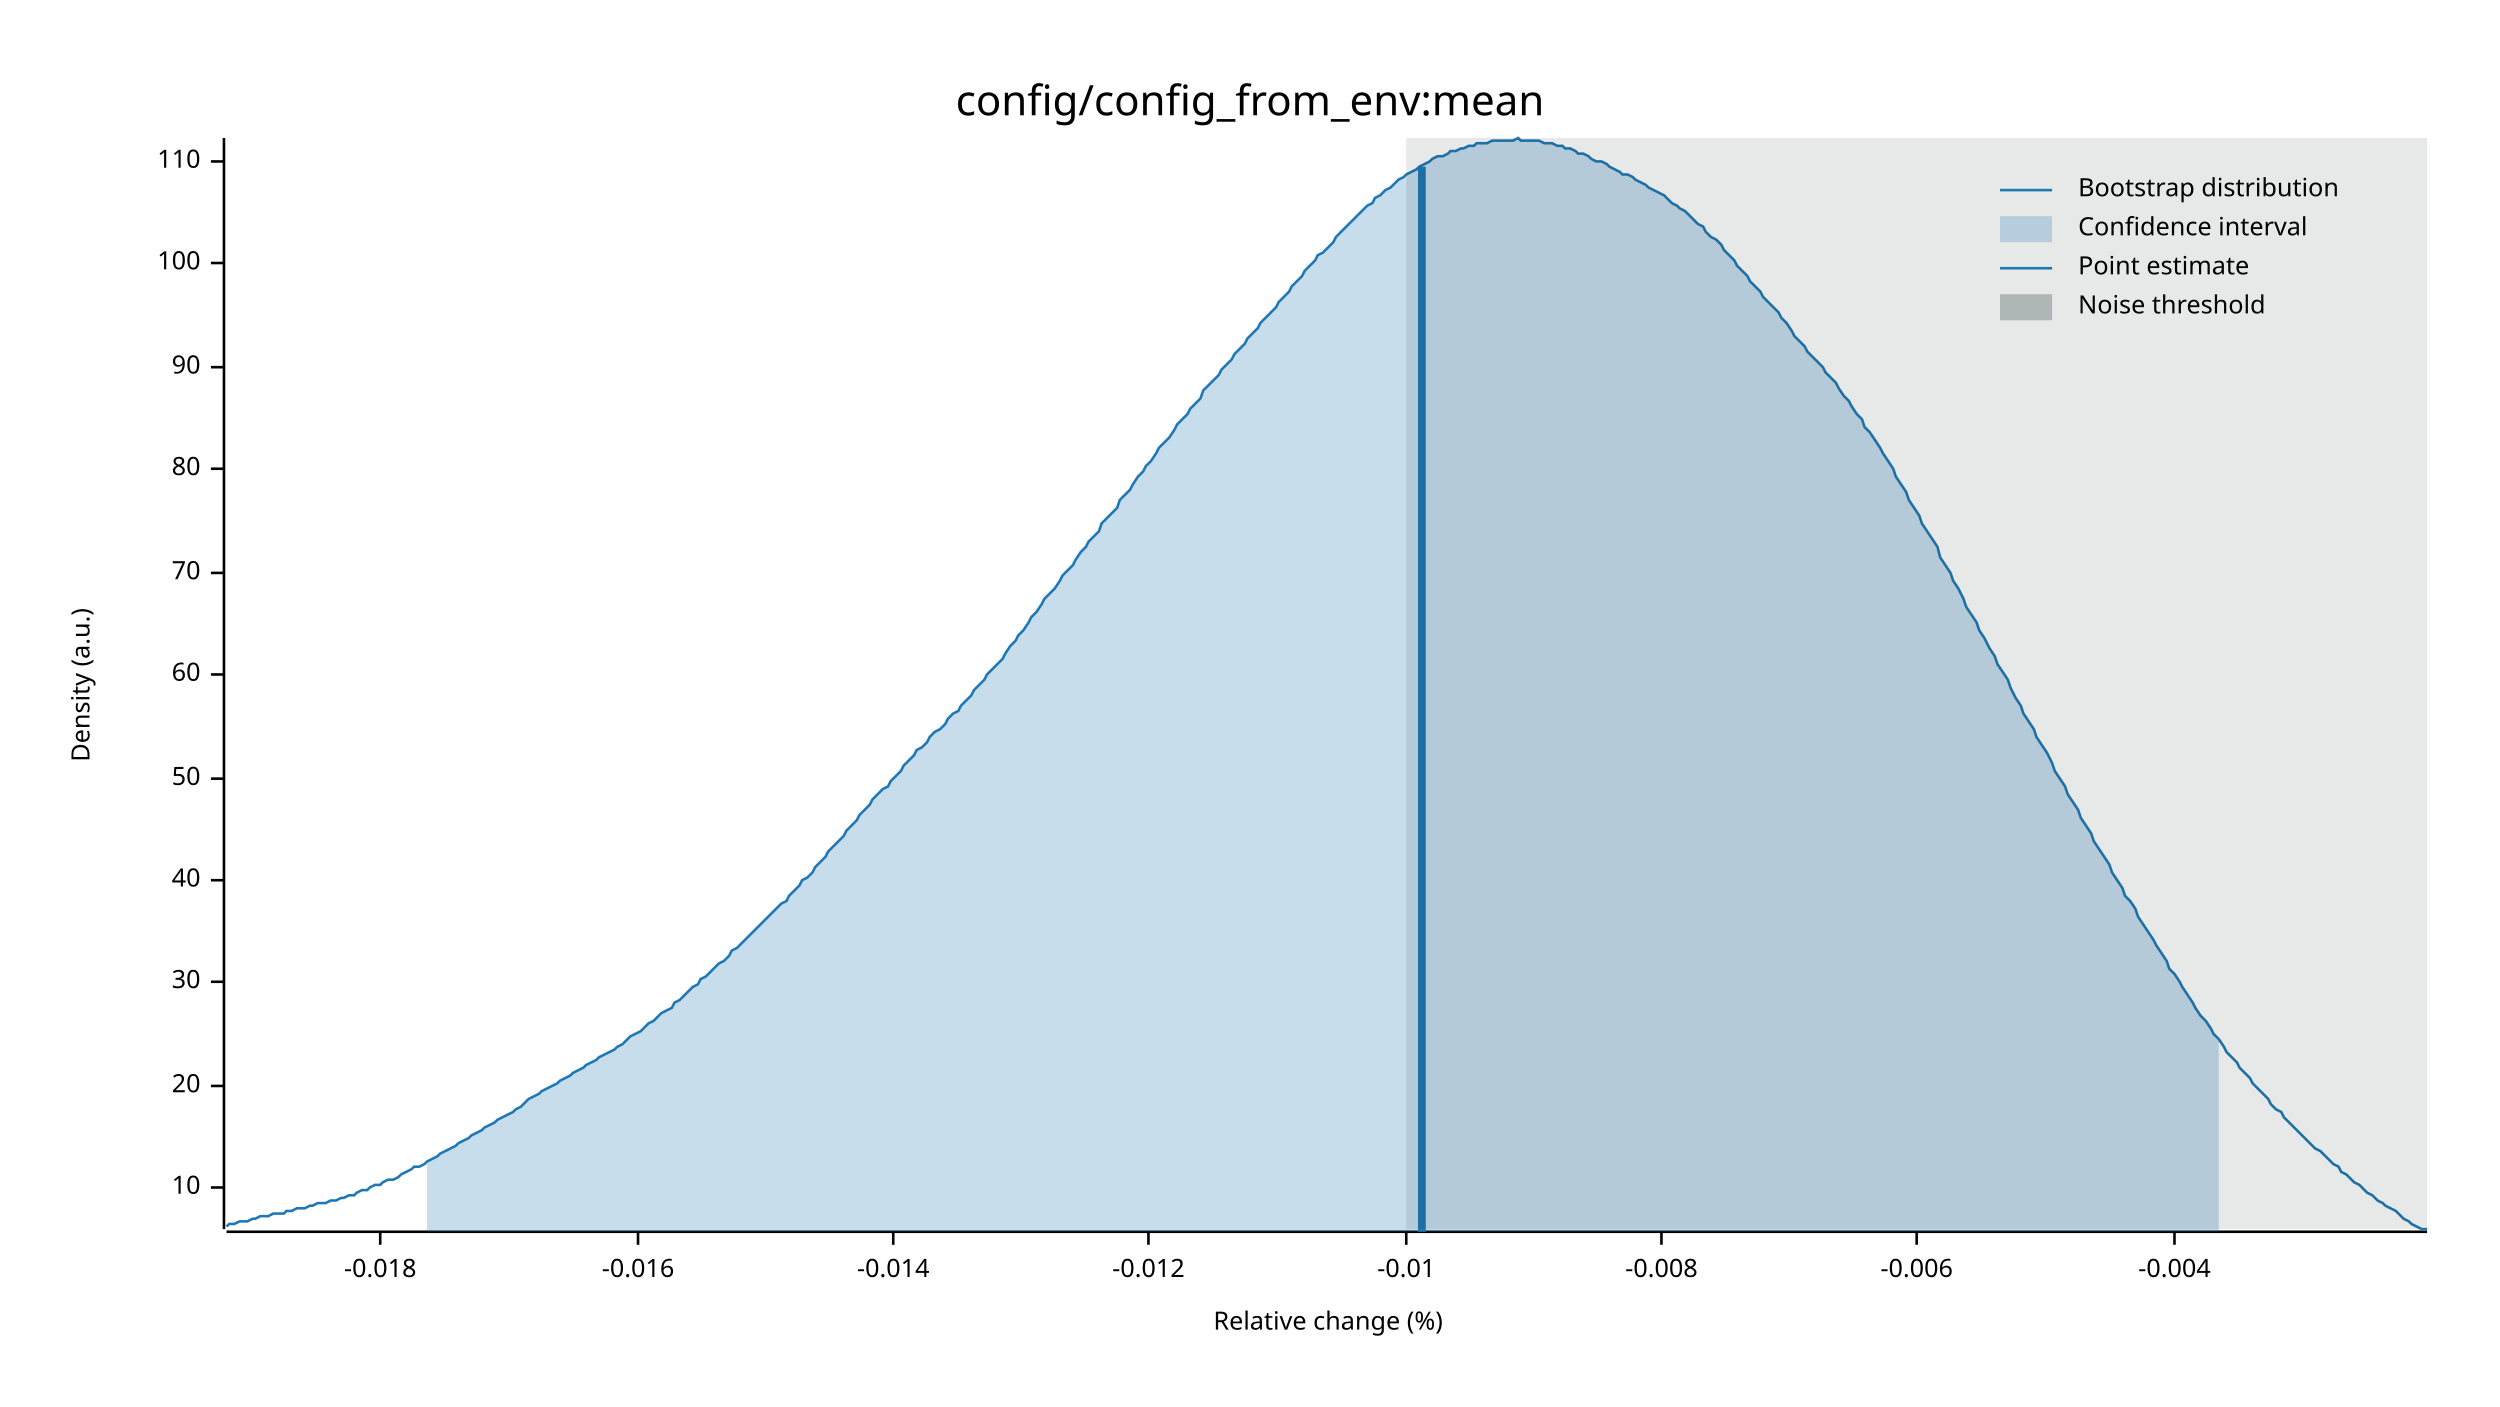
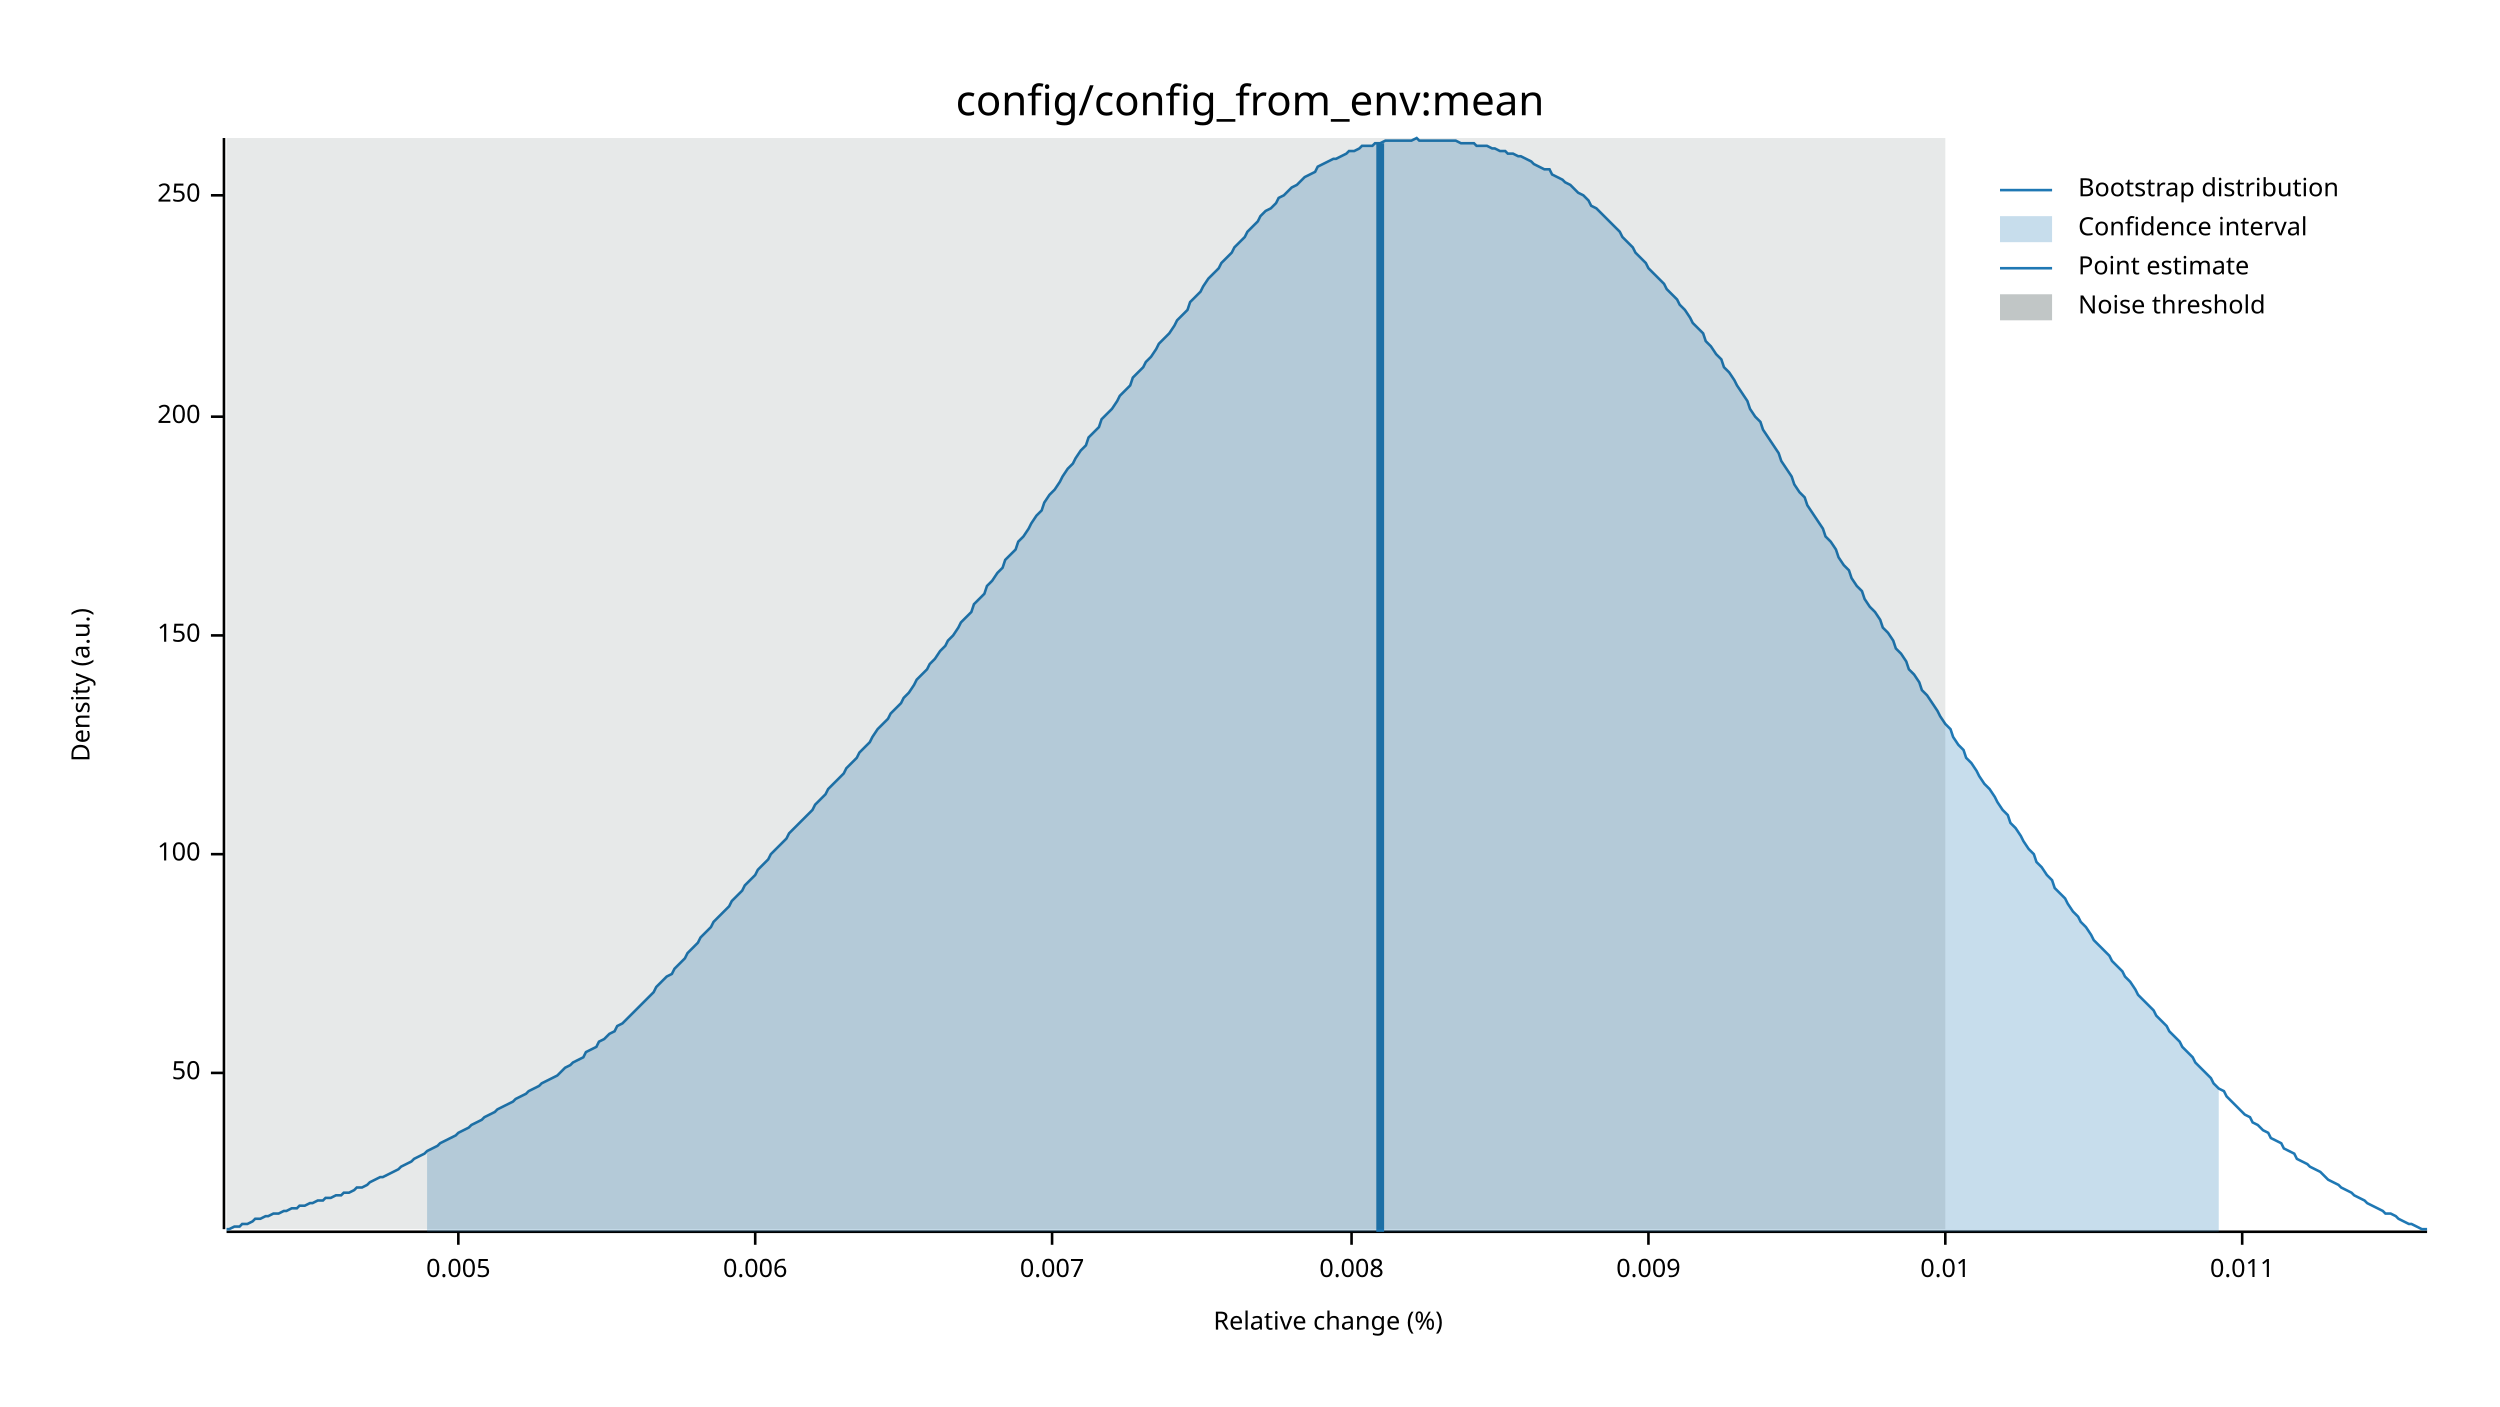
<svg xmlns="http://www.w3.org/2000/svg" width="960" height="540" viewBox="0 0 960 540">
  <text x="480" y="32" dy="0.76em" text-anchor="middle" font-family="sans-serif" font-size="16.129" opacity="1" fill="#000000">
config/config_from_env:mean
</text>
  <text x="27" y="263" dy="0.76em" text-anchor="middle" font-family="sans-serif" font-size="9.677" opacity="1" fill="#000000" transform="rotate(270, 27, 263)">
Density (a.u.)
</text>
  <text x="510" y="513" dy="-0.5ex" text-anchor="middle" font-family="sans-serif" font-size="9.677" opacity="1" fill="#000000">
Relative change (%)
</text>
  <polyline fill="none" opacity="1" stroke="#000000" stroke-width="1" points="86,53 86,472 " />
-   <text x="77" y="456" dy="0.5ex" text-anchor="end" font-family="sans-serif" font-size="9.677" opacity="1" fill="#000000">
- 10
- </text>
-   <polyline fill="none" opacity="1" stroke="#000000" stroke-width="1" points="81,456 86,456 " />
-   <text x="77" y="417" dy="0.5ex" text-anchor="end" font-family="sans-serif" font-size="9.677" opacity="1" fill="#000000">
- 20
- </text>
-   <polyline fill="none" opacity="1" stroke="#000000" stroke-width="1" points="81,417 86,417 " />
-   <text x="77" y="377" dy="0.5ex" text-anchor="end" font-family="sans-serif" font-size="9.677" opacity="1" fill="#000000">
- 30
- </text>
-   <polyline fill="none" opacity="1" stroke="#000000" stroke-width="1" points="81,377 86,377 " />
-   <text x="77" y="338" dy="0.5ex" text-anchor="end" font-family="sans-serif" font-size="9.677" opacity="1" fill="#000000">
- 40
- </text>
-   <polyline fill="none" opacity="1" stroke="#000000" stroke-width="1" points="81,338 86,338 " />
-   <text x="77" y="299" dy="0.5ex" text-anchor="end" font-family="sans-serif" font-size="9.677" opacity="1" fill="#000000">
+   <text x="77" y="412" dy="0.5ex" text-anchor="end" font-family="sans-serif" font-size="9.677" opacity="1" fill="#000000">
50
</text>
-   <polyline fill="none" opacity="1" stroke="#000000" stroke-width="1" points="81,299 86,299 " />
-   <text x="77" y="259" dy="0.5ex" text-anchor="end" font-family="sans-serif" font-size="9.677" opacity="1" fill="#000000">
- 60
- </text>
-   <polyline fill="none" opacity="1" stroke="#000000" stroke-width="1" points="81,259 86,259 " />
-   <text x="77" y="220" dy="0.5ex" text-anchor="end" font-family="sans-serif" font-size="9.677" opacity="1" fill="#000000">
- 70
- </text>
-   <polyline fill="none" opacity="1" stroke="#000000" stroke-width="1" points="81,220 86,220 " />
-   <text x="77" y="180" dy="0.5ex" text-anchor="end" font-family="sans-serif" font-size="9.677" opacity="1" fill="#000000">
- 80
- </text>
-   <polyline fill="none" opacity="1" stroke="#000000" stroke-width="1" points="81,180 86,180 " />
-   <text x="77" y="141" dy="0.5ex" text-anchor="end" font-family="sans-serif" font-size="9.677" opacity="1" fill="#000000">
- 90
- </text>
-   <polyline fill="none" opacity="1" stroke="#000000" stroke-width="1" points="81,141 86,141 " />
-   <text x="77" y="101" dy="0.5ex" text-anchor="end" font-family="sans-serif" font-size="9.677" opacity="1" fill="#000000">
+   <polyline fill="none" opacity="1" stroke="#000000" stroke-width="1" points="81,412 86,412 " />
+   <text x="77" y="328" dy="0.5ex" text-anchor="end" font-family="sans-serif" font-size="9.677" opacity="1" fill="#000000">
100
</text>
-   <polyline fill="none" opacity="1" stroke="#000000" stroke-width="1" points="81,101 86,101 " />
-   <text x="77" y="62" dy="0.5ex" text-anchor="end" font-family="sans-serif" font-size="9.677" opacity="1" fill="#000000">
- 110
+   <polyline fill="none" opacity="1" stroke="#000000" stroke-width="1" points="81,328 86,328 " />
+   <text x="77" y="244" dy="0.5ex" text-anchor="end" font-family="sans-serif" font-size="9.677" opacity="1" fill="#000000">
+ 150
</text>
-   <polyline fill="none" opacity="1" stroke="#000000" stroke-width="1" points="81,62 86,62 " />
+   <polyline fill="none" opacity="1" stroke="#000000" stroke-width="1" points="81,244 86,244 " />
+   <text x="77" y="160" dy="0.5ex" text-anchor="end" font-family="sans-serif" font-size="9.677" opacity="1" fill="#000000">
+ 200
+ </text>
+   <polyline fill="none" opacity="1" stroke="#000000" stroke-width="1" points="81,160 86,160 " />
+   <text x="77" y="75" dy="0.5ex" text-anchor="end" font-family="sans-serif" font-size="9.677" opacity="1" fill="#000000">
+ 250
+ </text>
+   <polyline fill="none" opacity="1" stroke="#000000" stroke-width="1" points="81,75 86,75 " />
  <polyline fill="none" opacity="1" stroke="#000000" stroke-width="1" points="87,473 932,473 " />
-   <text x="146" y="483" dy="0.76em" text-anchor="middle" font-family="sans-serif" font-size="9.677" opacity="1" fill="#000000">
- -0.018
+   <text x="176" y="483" dy="0.76em" text-anchor="middle" font-family="sans-serif" font-size="9.677" opacity="1" fill="#000000">
+ 0.005
</text>
-   <polyline fill="none" opacity="1" stroke="#000000" stroke-width="1" points="146,473 146,478 " />
-   <text x="245" y="483" dy="0.76em" text-anchor="middle" font-family="sans-serif" font-size="9.677" opacity="1" fill="#000000">
- -0.016
+   <polyline fill="none" opacity="1" stroke="#000000" stroke-width="1" points="176,473 176,478 " />
+   <text x="290" y="483" dy="0.76em" text-anchor="middle" font-family="sans-serif" font-size="9.677" opacity="1" fill="#000000">
+ 0.006
</text>
-   <polyline fill="none" opacity="1" stroke="#000000" stroke-width="1" points="245,473 245,478 " />
-   <text x="343" y="483" dy="0.76em" text-anchor="middle" font-family="sans-serif" font-size="9.677" opacity="1" fill="#000000">
- -0.014
+   <polyline fill="none" opacity="1" stroke="#000000" stroke-width="1" points="290,473 290,478 " />
+   <text x="404" y="483" dy="0.76em" text-anchor="middle" font-family="sans-serif" font-size="9.677" opacity="1" fill="#000000">
+ 0.007
</text>
-   <polyline fill="none" opacity="1" stroke="#000000" stroke-width="1" points="343,473 343,478 " />
-   <text x="441" y="483" dy="0.76em" text-anchor="middle" font-family="sans-serif" font-size="9.677" opacity="1" fill="#000000">
- -0.012
+   <polyline fill="none" opacity="1" stroke="#000000" stroke-width="1" points="404,473 404,478 " />
+   <text x="519" y="483" dy="0.76em" text-anchor="middle" font-family="sans-serif" font-size="9.677" opacity="1" fill="#000000">
+ 0.008
</text>
-   <polyline fill="none" opacity="1" stroke="#000000" stroke-width="1" points="441,473 441,478 " />
-   <text x="540" y="483" dy="0.76em" text-anchor="middle" font-family="sans-serif" font-size="9.677" opacity="1" fill="#000000">
- -0.01
+   <polyline fill="none" opacity="1" stroke="#000000" stroke-width="1" points="519,473 519,478 " />
+   <text x="633" y="483" dy="0.76em" text-anchor="middle" font-family="sans-serif" font-size="9.677" opacity="1" fill="#000000">
+ 0.009
</text>
-   <polyline fill="none" opacity="1" stroke="#000000" stroke-width="1" points="540,473 540,478 " />
-   <text x="638" y="483" dy="0.76em" text-anchor="middle" font-family="sans-serif" font-size="9.677" opacity="1" fill="#000000">
- -0.008
+   <polyline fill="none" opacity="1" stroke="#000000" stroke-width="1" points="633,473 633,478 " />
+   <text x="747" y="483" dy="0.76em" text-anchor="middle" font-family="sans-serif" font-size="9.677" opacity="1" fill="#000000">
+ 0.01
</text>
-   <polyline fill="none" opacity="1" stroke="#000000" stroke-width="1" points="638,473 638,478 " />
-   <text x="736" y="483" dy="0.76em" text-anchor="middle" font-family="sans-serif" font-size="9.677" opacity="1" fill="#000000">
- -0.006
+   <polyline fill="none" opacity="1" stroke="#000000" stroke-width="1" points="747,473 747,478 " />
+   <text x="861" y="483" dy="0.76em" text-anchor="middle" font-family="sans-serif" font-size="9.677" opacity="1" fill="#000000">
+ 0.011
</text>
-   <polyline fill="none" opacity="1" stroke="#000000" stroke-width="1" points="736,473 736,478 " />
-   <text x="835" y="483" dy="0.76em" text-anchor="middle" font-family="sans-serif" font-size="9.677" opacity="1" fill="#000000">
- -0.004
- </text>
-   <polyline fill="none" opacity="1" stroke="#000000" stroke-width="1" points="835,473 835,478 " />
-   <polyline fill="none" opacity="1" stroke="#1F78B4" stroke-width="1" points="87,471 88,470 90,470 92,469 93,469 95,469 97,468 98,468 100,467 102,467 103,467 105,466 107,466 109,466 110,465 112,465 114,464 115,464 117,464 119,463 120,463 122,462 124,462 125,462 127,461 129,461 131,460 132,460 134,459 136,459 137,458 139,457 141,457 142,456 144,455 146,455 147,454 149,453 151,453 153,452 154,451 156,450 158,449 159,448 161,448 163,447 164,446 166,445 168,444 169,443 171,442 173,441 175,440 176,439 178,438 180,437 181,436 183,435 185,434 186,433 188,432 190,431 191,430 193,429 195,428 197,427 198,426 200,425 202,423 203,422 205,421 207,420 208,419 210,418 212,417 214,416 215,415 217,414 219,413 220,412 222,411 224,410 225,409 227,408 229,407 230,406 232,405 234,404 236,403 237,402 239,401 241,399 242,398 244,397 246,396 247,395 249,393 251,392 252,391 254,389 256,388 258,387 259,385 261,384 263,382 264,381 266,379 268,378 269,376 271,375 273,373 274,372 276,370 278,369 280,367 281,365 283,364 285,362 286,361 288,359 290,357 291,356 293,354 295,352 296,351 298,349 300,347 302,346 303,344 305,342 307,340 308,338 310,337 312,335 313,333 315,331 317,329 318,327 320,325 322,323 324,321 325,319 327,317 329,315 330,313 332,311 334,309 335,307 337,305 339,303 341,302 342,300 344,298 346,296 347,294 349,292 351,290 352,288 354,287 356,285 357,283 359,281 361,280 363,278 364,276 366,274 368,273 369,271 371,269 373,267 374,265 376,263 378,261 379,259 381,257 383,255 385,253 386,251 388,248 390,246 391,244 393,242 395,239 396,237 398,235 400,232 401,230 403,228 405,226 407,223 408,221 410,219 412,217 413,215 415,212 417,210 418,208 420,206 422,204 423,201 425,199 427,197 429,195 430,192 432,190 434,188 435,186 437,183 439,181 440,179 442,177 444,174 445,172 447,170 449,168 451,165 452,163 454,161 456,159 457,157 459,155 461,153 462,150 464,148 466,146 468,144 469,142 471,140 473,138 474,136 476,134 478,132 479,130 481,128 483,126 484,124 486,122 488,120 490,118 491,116 493,114 495,112 496,110 498,108 500,106 501,104 503,102 505,100 506,98 508,97 510,95 512,93 513,91 515,89 517,87 518,86 520,84 522,82 523,81 525,79 527,78 528,76 530,75 532,73 534,72 535,71 537,69 539,68 540,67 542,66 544,65 545,64 547,63 549,62 550,61 552,60 554,60 556,59 557,58 559,58 561,57 562,57 564,56 566,56 567,55 569,55 571,55 573,54 574,54 576,54 578,54 579,54 581,54 583,53 584,54 586,54 588,54 589,54 591,54 593,55 595,55 596,55 598,56 600,56 601,57 603,57 605,58 606,59 608,59 610,60 611,61 613,62 615,62 617,63 618,64 620,65 622,66 623,67 625,67 627,68 628,69 630,70 632,71 633,72 635,73 637,74 639,75 640,76 642,78 644,79 645,80 647,81 649,83 650,84 652,86 654,87 655,89 657,91 659,92 661,94 662,96 664,98 666,100 667,102 669,104 671,106 672,108 674,110 676,112 677,114 679,116 681,118 683,120 684,122 686,124 688,127 689,129 691,131 693,133 694,135 696,137 698,139 700,141 701,143 703,145 705,147 706,149 708,152 710,154 711,156 713,159 715,161 716,164 718,166 720,169 722,172 723,174 725,177 727,180 728,183 730,186 732,189 733,192 735,195 737,198 738,201 740,204 742,207 744,210 745,214 747,217 749,220 750,223 752,226 754,230 755,233 757,236 759,239 760,242 762,245 764,249 766,252 767,255 769,258 771,261 772,264 774,268 776,271 777,274 779,277 781,280 782,283 784,286 786,289 788,293 789,296 791,299 793,302 794,305 796,308 798,311 799,314 801,317 803,320 804,323 806,326 808,329 810,332 811,335 813,338 815,341 816,344 818,346 820,349 821,352 823,355 825,358 827,361 828,363 830,366 832,369 833,372 835,374 837,377 838,379 840,382 842,385 843,387 845,390 847,392 849,395 850,397 852,399 854,402 855,404 857,406 859,408 860,410 862,412 864,414 865,416 867,418 869,420 871,422 872,424 874,426 876,427 877,429 879,431 881,433 882,434 884,436 886,438 887,439 889,441 891,442 893,444 894,445 896,447 898,448 899,450 901,451 903,453 904,454 906,455 908,457 909,458 911,459 913,461 915,462 916,463 918,464 920,465 921,466 923,468 925,469 926,470 928,471 930,472 932,472 " />
-   <polygon opacity="0.25" fill="#1F78B4" points="164,446 166,445 168,444 169,443 171,442 173,441 175,440 176,439 178,438 180,437 181,436 183,435 185,434 186,433 188,432 190,431 191,430 193,429 195,428 197,427 198,426 200,425 202,423 203,422 205,421 207,420 208,419 210,418 212,417 214,416 215,415 217,414 219,413 220,412 222,411 224,410 225,409 227,408 229,407 230,406 232,405 234,404 236,403 237,402 239,401 241,399 242,398 244,397 246,396 247,395 249,393 251,392 252,391 254,389 256,388 258,387 259,385 261,384 263,382 264,381 266,379 268,378 269,376 271,375 273,373 274,372 276,370 278,369 280,367 281,365 283,364 285,362 286,361 288,359 290,357 291,356 293,354 295,352 296,351 298,349 300,347 302,346 303,344 305,342 307,340 308,338 310,337 312,335 313,333 315,331 317,329 318,327 320,325 322,323 324,321 325,319 327,317 329,315 330,313 332,311 334,309 335,307 337,305 339,303 341,302 342,300 344,298 346,296 347,294 349,292 351,290 352,288 354,287 356,285 357,283 359,281 361,280 363,278 364,276 366,274 368,273 369,271 371,269 373,267 374,265 376,263 378,261 379,259 381,257 383,255 385,253 386,251 388,248 390,246 391,244 393,242 395,239 396,237 398,235 400,232 401,230 403,228 405,226 407,223 408,221 410,219 412,217 413,215 415,212 417,210 418,208 420,206 422,204 423,201 425,199 427,197 429,195 430,192 432,190 434,188 435,186 437,183 439,181 440,179 442,177 444,174 445,172 447,170 449,168 451,165 452,163 454,161 456,159 457,157 459,155 461,153 462,150 464,148 466,146 468,144 469,142 471,140 473,138 474,136 476,134 478,132 479,130 481,128 483,126 484,124 486,122 488,120 490,118 491,116 493,114 495,112 496,110 498,108 500,106 501,104 503,102 505,100 506,98 508,97 510,95 512,93 513,91 515,89 517,87 518,86 520,84 522,82 523,81 525,79 527,78 528,76 530,75 532,73 534,72 535,71 537,69 539,68 540,67 542,66 544,65 545,64 547,63 549,62 550,61 552,60 554,60 556,59 557,58 559,58 561,57 562,57 564,56 566,56 567,55 569,55 571,55 573,54 574,54 576,54 578,54 579,54 581,54 583,53 584,54 586,54 588,54 589,54 591,54 593,55 595,55 596,55 598,56 600,56 601,57 603,57 605,58 606,59 608,59 610,60 611,61 613,62 615,62 617,63 618,64 620,65 622,66 623,67 625,67 627,68 628,69 630,70 632,71 633,72 635,73 637,74 639,75 640,76 642,78 644,79 645,80 647,81 649,83 650,84 652,86 654,87 655,89 657,91 659,92 661,94 662,96 664,98 666,100 667,102 669,104 671,106 672,108 674,110 676,112 677,114 679,116 681,118 683,120 684,122 686,124 688,127 689,129 691,131 693,133 694,135 696,137 698,139 700,141 701,143 703,145 705,147 706,149 708,152 710,154 711,156 713,159 715,161 716,164 718,166 720,169 722,172 723,174 725,177 727,180 728,183 730,186 732,189 733,192 735,195 737,198 738,201 740,204 742,207 744,210 745,214 747,217 749,220 750,223 752,226 754,230 755,233 757,236 759,239 760,242 762,245 764,249 766,252 767,255 769,258 771,261 772,264 774,268 776,271 777,274 779,277 781,280 782,283 784,286 786,289 788,293 789,296 791,299 793,302 794,305 796,308 798,311 799,314 801,317 803,320 804,323 806,326 808,329 810,332 811,335 813,338 815,341 816,344 818,346 820,349 821,352 823,355 825,358 827,361 828,363 830,366 832,369 833,372 835,374 837,377 838,379 840,382 842,385 843,387 845,390 847,392 849,395 850,397 852,399 852,473 164,473 " />
-   <polyline fill="none" opacity="1" stroke="#1F78B4" stroke-width="3" points="546,473 546,64 " />
-   <rect x="540" y="53" width="392" height="419" opacity="0.1" fill="#071A1C" stroke="none" />
+   <polyline fill="none" opacity="1" stroke="#000000" stroke-width="1" points="861,473 861,478 " />
+   <polyline fill="none" opacity="1" stroke="#1F78B4" stroke-width="1" points="87,472 88,472 90,471 92,471 93,470 95,470 97,469 98,468 100,468 102,467 103,467 105,466 107,466 109,465 110,465 112,464 114,464 115,463 117,463 119,462 120,462 122,461 124,461 125,460 127,460 129,459 131,459 132,458 134,458 136,457 137,456 139,456 141,455 142,454 144,453 146,452 147,452 149,451 151,450 153,449 154,448 156,447 158,446 159,445 161,444 163,443 164,442 166,441 168,440 169,439 171,438 173,437 175,436 176,435 178,434 180,433 181,432 183,431 185,430 186,429 188,428 190,427 191,426 193,425 195,424 197,423 198,422 200,421 202,420 203,419 205,418 207,417 208,416 210,415 212,414 214,413 215,412 217,410 219,409 220,408 222,407 224,406 225,404 227,403 229,402 230,400 232,399 234,397 236,396 237,394 239,393 241,391 242,390 244,388 246,386 247,385 249,383 251,381 252,379 254,377 256,375 258,374 259,372 261,370 263,368 264,366 266,364 268,362 269,360 271,358 273,356 274,354 276,352 278,350 280,348 281,346 283,344 285,342 286,340 288,338 290,336 291,334 293,332 295,330 296,328 298,326 300,324 302,322 303,320 305,318 307,316 308,315 310,313 312,311 313,309 315,307 317,305 318,303 320,301 322,299 324,297 325,295 327,293 329,291 330,289 332,287 334,285 335,283 337,280 339,278 341,276 342,274 344,272 346,270 347,268 349,266 351,263 352,261 354,259 356,257 357,255 359,253 361,250 363,248 364,246 366,244 368,241 369,239 371,237 373,235 374,232 376,230 378,228 379,225 381,223 383,220 385,218 386,215 388,213 390,211 391,208 393,206 395,203 396,201 398,198 400,196 401,193 403,190 405,188 407,185 408,183 410,180 412,178 413,176 415,173 417,171 418,168 420,166 422,164 423,161 425,159 427,157 429,154 430,152 432,150 434,148 435,145 437,143 439,141 440,139 442,137 444,134 445,132 447,130 449,128 451,125 452,123 454,121 456,119 457,116 459,114 461,112 462,110 464,107 466,105 468,103 469,101 471,99 473,97 474,95 476,93 478,91 479,89 481,87 483,85 484,83 486,81 488,80 490,78 491,76 493,75 495,73 496,72 498,71 500,69 501,68 503,67 505,66 506,64 508,63 510,62 512,61 513,61 515,60 517,59 518,58 520,58 522,57 523,56 525,56 527,56 528,55 530,55 532,54 534,54 535,54 537,54 539,54 540,54 542,54 544,53 545,54 547,54 549,54 550,54 552,54 554,54 556,54 557,54 559,54 561,55 562,55 564,55 566,55 567,56 569,56 571,56 573,57 574,57 576,58 578,58 579,59 581,59 583,60 584,60 586,61 588,62 589,63 591,64 593,65 595,65 596,67 598,68 600,69 601,70 603,71 605,73 606,74 608,75 610,77 611,79 613,80 615,82 617,84 618,85 620,87 622,89 623,91 625,93 627,95 628,97 630,99 632,101 633,103 635,105 637,107 639,109 640,111 642,113 644,115 645,117 647,119 649,122 650,124 652,126 654,128 655,131 657,133 659,136 661,138 662,141 664,143 666,146 667,148 669,151 671,154 672,157 674,160 676,162 677,165 679,168 681,171 683,174 684,177 686,180 688,183 689,186 691,189 693,191 694,194 696,197 698,200 700,203 701,206 703,208 705,211 706,214 708,217 710,219 711,222 713,225 715,227 716,230 718,233 720,235 722,238 723,241 725,243 727,246 728,249 730,251 732,254 733,257 735,259 737,262 738,265 740,267 742,270 744,273 745,275 747,278 749,280 750,283 752,286 754,288 755,291 757,293 759,296 760,298 762,301 764,303 766,306 767,308 769,311 771,313 772,316 774,318 776,321 777,323 779,326 781,328 782,331 784,333 786,336 788,338 789,341 791,343 793,345 794,347 796,350 798,352 799,354 801,356 803,359 804,361 806,363 808,365 810,367 811,369 813,371 815,373 816,375 818,377 820,380 821,382 823,384 825,386 827,388 828,390 830,392 832,394 833,396 835,398 837,400 838,402 840,404 842,406 843,408 845,410 847,412 849,414 850,416 852,418 854,419 855,421 857,423 859,425 860,426 862,428 864,429 865,431 867,432 869,434 871,435 872,437 874,438 876,439 877,441 879,442 881,443 882,445 884,446 886,447 887,448 889,449 891,450 893,452 894,453 896,454 898,455 899,456 901,457 903,458 904,459 906,460 908,461 909,462 911,463 913,464 915,465 916,466 918,466 920,467 921,468 923,469 925,470 926,470 928,471 930,472 932,472 " />
+   <polygon opacity="0.25" fill="#1F78B4" points="164,442 166,441 168,440 169,439 171,438 173,437 175,436 176,435 178,434 180,433 181,432 183,431 185,430 186,429 188,428 190,427 191,426 193,425 195,424 197,423 198,422 200,421 202,420 203,419 205,418 207,417 208,416 210,415 212,414 214,413 215,412 217,410 219,409 220,408 222,407 224,406 225,404 227,403 229,402 230,400 232,399 234,397 236,396 237,394 239,393 241,391 242,390 244,388 246,386 247,385 249,383 251,381 252,379 254,377 256,375 258,374 259,372 261,370 263,368 264,366 266,364 268,362 269,360 271,358 273,356 274,354 276,352 278,350 280,348 281,346 283,344 285,342 286,340 288,338 290,336 291,334 293,332 295,330 296,328 298,326 300,324 302,322 303,320 305,318 307,316 308,315 310,313 312,311 313,309 315,307 317,305 318,303 320,301 322,299 324,297 325,295 327,293 329,291 330,289 332,287 334,285 335,283 337,280 339,278 341,276 342,274 344,272 346,270 347,268 349,266 351,263 352,261 354,259 356,257 357,255 359,253 361,250 363,248 364,246 366,244 368,241 369,239 371,237 373,235 374,232 376,230 378,228 379,225 381,223 383,220 385,218 386,215 388,213 390,211 391,208 393,206 395,203 396,201 398,198 400,196 401,193 403,190 405,188 407,185 408,183 410,180 412,178 413,176 415,173 417,171 418,168 420,166 422,164 423,161 425,159 427,157 429,154 430,152 432,150 434,148 435,145 437,143 439,141 440,139 442,137 444,134 445,132 447,130 449,128 451,125 452,123 454,121 456,119 457,116 459,114 461,112 462,110 464,107 466,105 468,103 469,101 471,99 473,97 474,95 476,93 478,91 479,89 481,87 483,85 484,83 486,81 488,80 490,78 491,76 493,75 495,73 496,72 498,71 500,69 501,68 503,67 505,66 506,64 508,63 510,62 512,61 513,61 515,60 517,59 518,58 520,58 522,57 523,56 525,56 527,56 528,55 530,55 532,54 534,54 535,54 537,54 539,54 540,54 542,54 544,53 545,54 547,54 549,54 550,54 552,54 554,54 556,54 557,54 559,54 561,55 562,55 564,55 566,55 567,56 569,56 571,56 573,57 574,57 576,58 578,58 579,59 581,59 583,60 584,60 586,61 588,62 589,63 591,64 593,65 595,65 596,67 598,68 600,69 601,70 603,71 605,73 606,74 608,75 610,77 611,79 613,80 615,82 617,84 618,85 620,87 622,89 623,91 625,93 627,95 628,97 630,99 632,101 633,103 635,105 637,107 639,109 640,111 642,113 644,115 645,117 647,119 649,122 650,124 652,126 654,128 655,131 657,133 659,136 661,138 662,141 664,143 666,146 667,148 669,151 671,154 672,157 674,160 676,162 677,165 679,168 681,171 683,174 684,177 686,180 688,183 689,186 691,189 693,191 694,194 696,197 698,200 700,203 701,206 703,208 705,211 706,214 708,217 710,219 711,222 713,225 715,227 716,230 718,233 720,235 722,238 723,241 725,243 727,246 728,249 730,251 732,254 733,257 735,259 737,262 738,265 740,267 742,270 744,273 745,275 747,278 749,280 750,283 752,286 754,288 755,291 757,293 759,296 760,298 762,301 764,303 766,306 767,308 769,311 771,313 772,316 774,318 776,321 777,323 779,326 781,328 782,331 784,333 786,336 788,338 789,341 791,343 793,345 794,347 796,350 798,352 799,354 801,356 803,359 804,361 806,363 808,365 810,367 811,369 813,371 815,373 816,375 818,377 820,380 821,382 823,384 825,386 827,388 828,390 830,392 832,394 833,396 835,398 837,400 838,402 840,404 842,406 843,408 845,410 847,412 849,414 850,416 852,418 852,473 164,473 " />
+   <polyline fill="none" opacity="1" stroke="#1F78B4" stroke-width="3" points="530,473 530,55 " />
+   <rect x="87" y="53" width="660" height="419" opacity="0.1" fill="#071A1C" stroke="none" />
  <text x="798" y="68" dy="0.76em" text-anchor="start" font-family="sans-serif" font-size="9.677" opacity="1" fill="#000000">
Bootstrap distribution
</text>
  <text x="798" y="83" dy="0.76em" text-anchor="start" font-family="sans-serif" font-size="9.677" opacity="1" fill="#000000">
Confidence interval
</text>
  <text x="798" y="98" dy="0.76em" text-anchor="start" font-family="sans-serif" font-size="9.677" opacity="1" fill="#000000">
Point estimate
</text>
  <text x="798" y="113" dy="0.76em" text-anchor="start" font-family="sans-serif" font-size="9.677" opacity="1" fill="#000000">
Noise threshold
</text>
  <polyline fill="none" opacity="1" stroke="#1F78B4" stroke-width="1" points="768,73 788,73 " />
  <rect x="768" y="83" width="20" height="10" opacity="0.25" fill="#1F78B4" stroke="none" />
  <polyline fill="none" opacity="1" stroke="#1F78B4" stroke-width="1" points="768,103 788,103 " />
  <rect x="768" y="113" width="20" height="10" opacity="0.25" fill="#071A1C" stroke="none" />
</svg>
